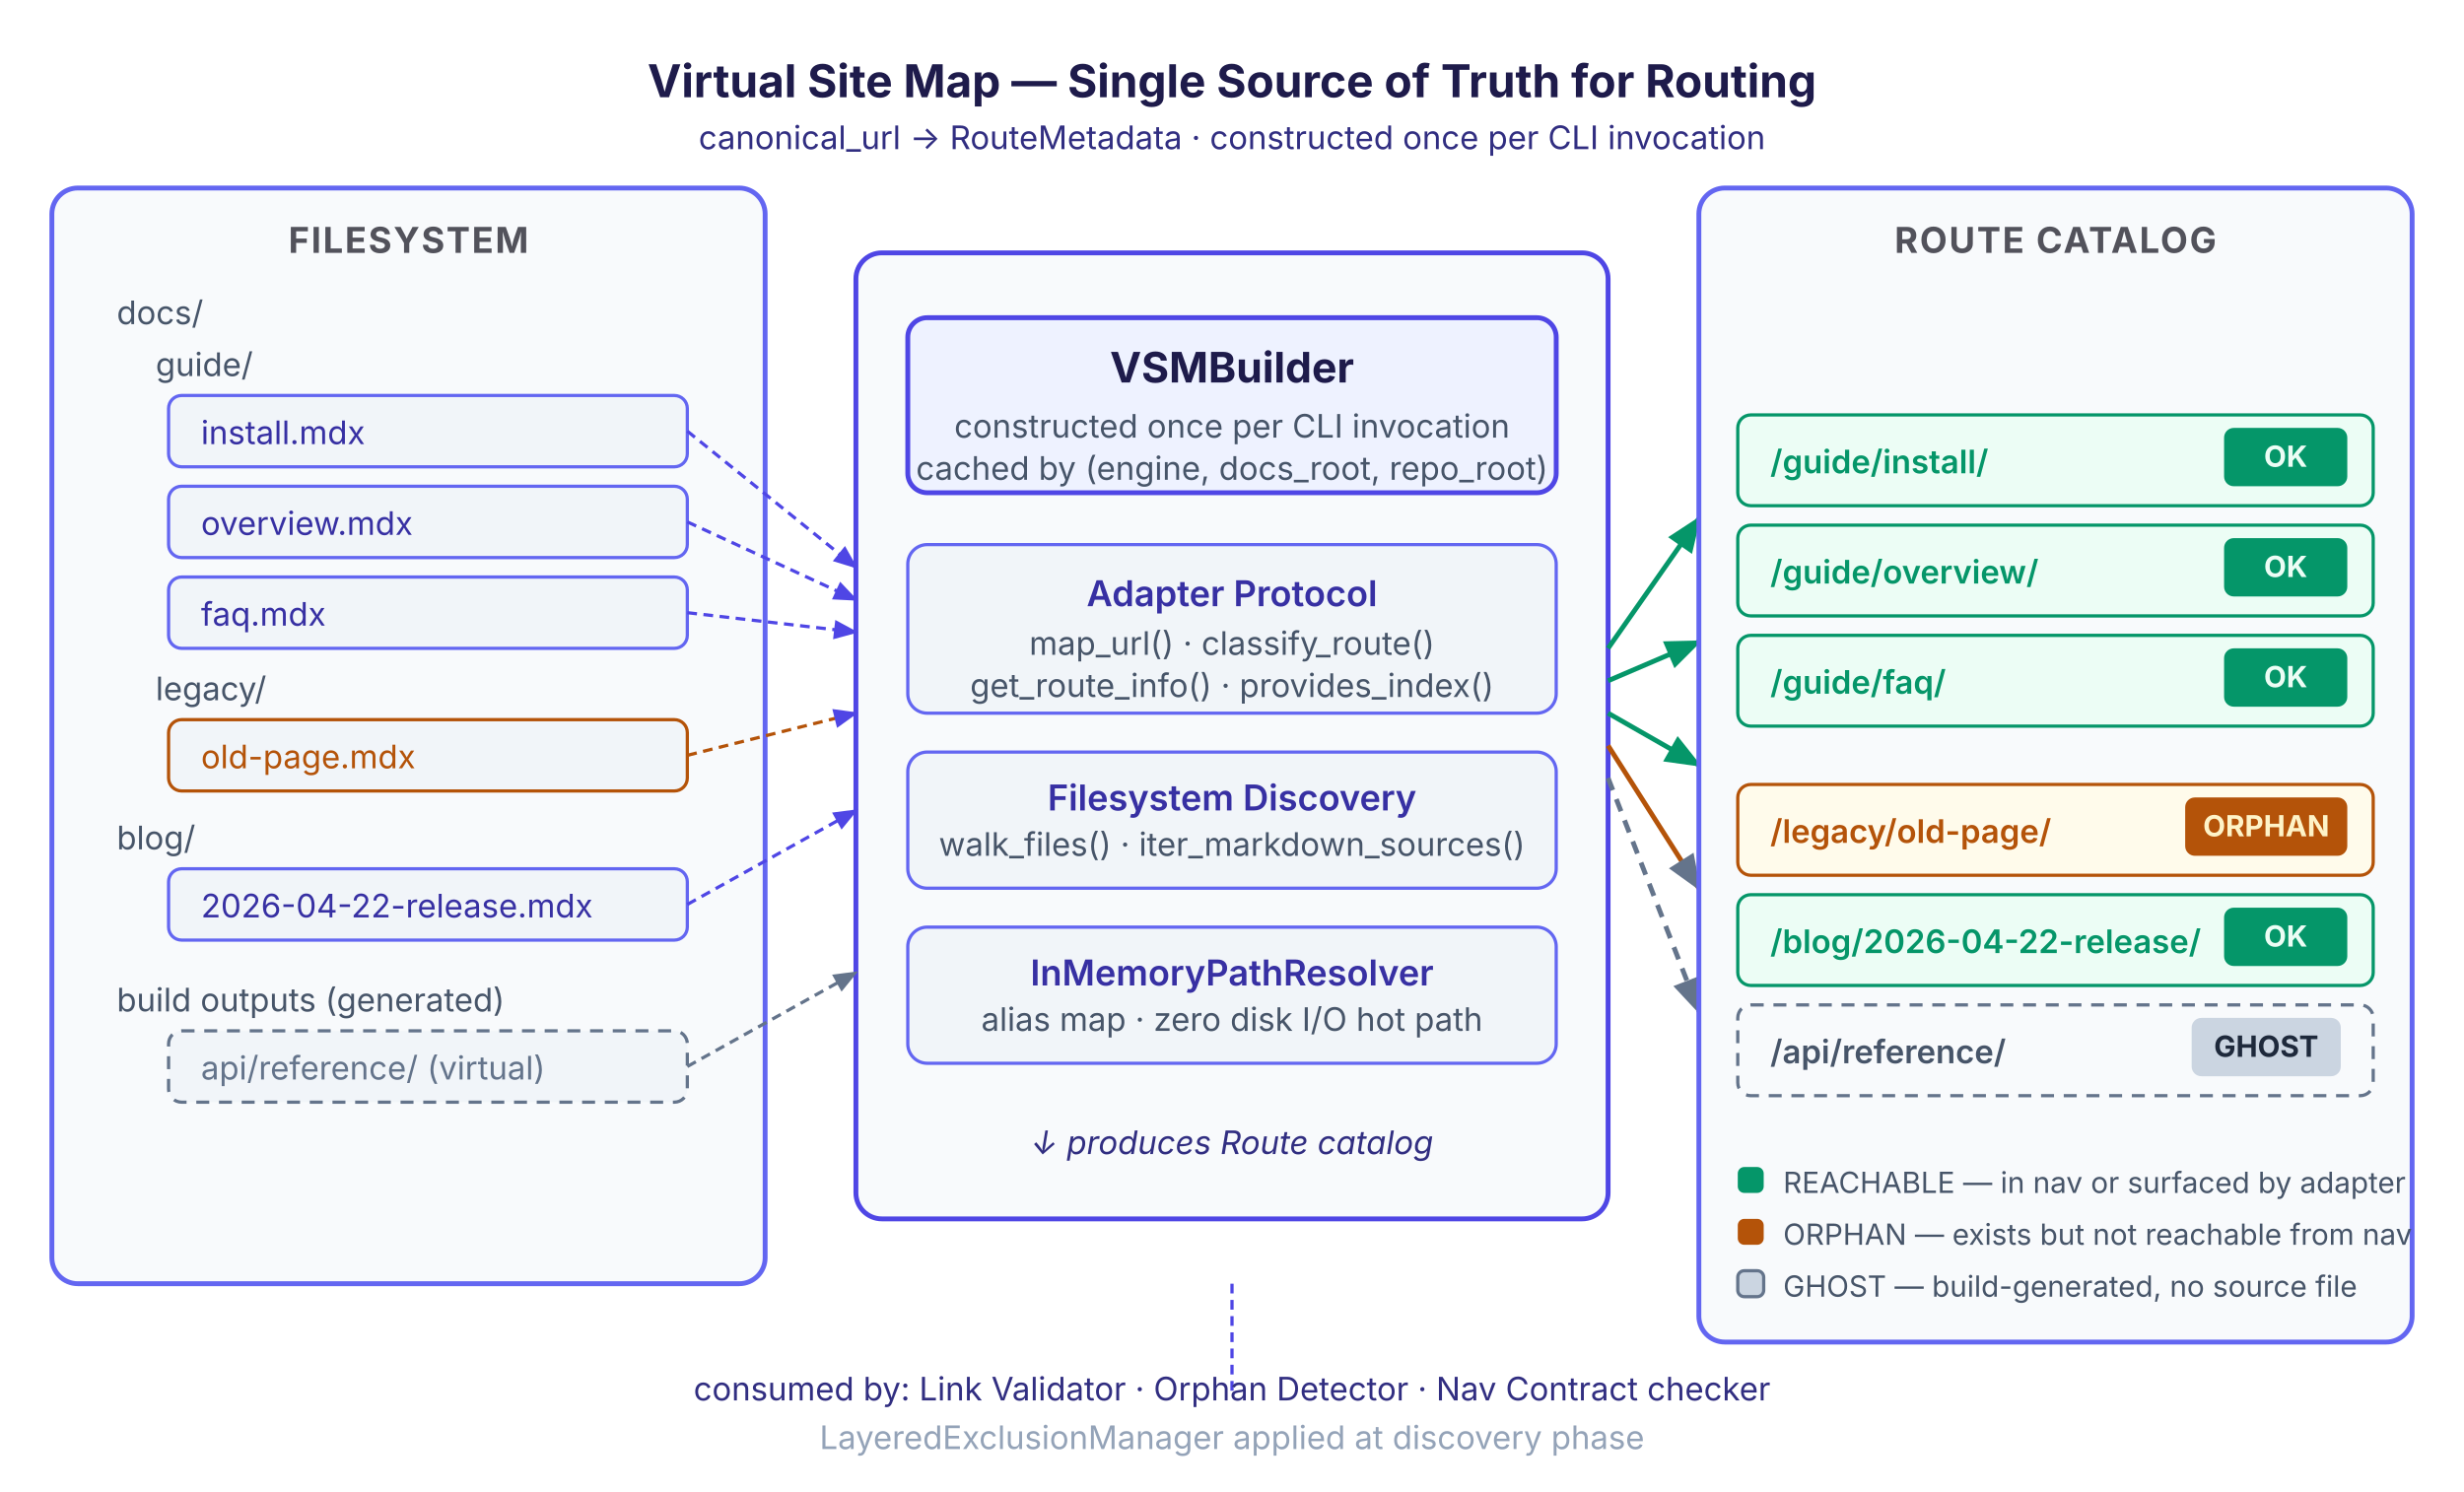
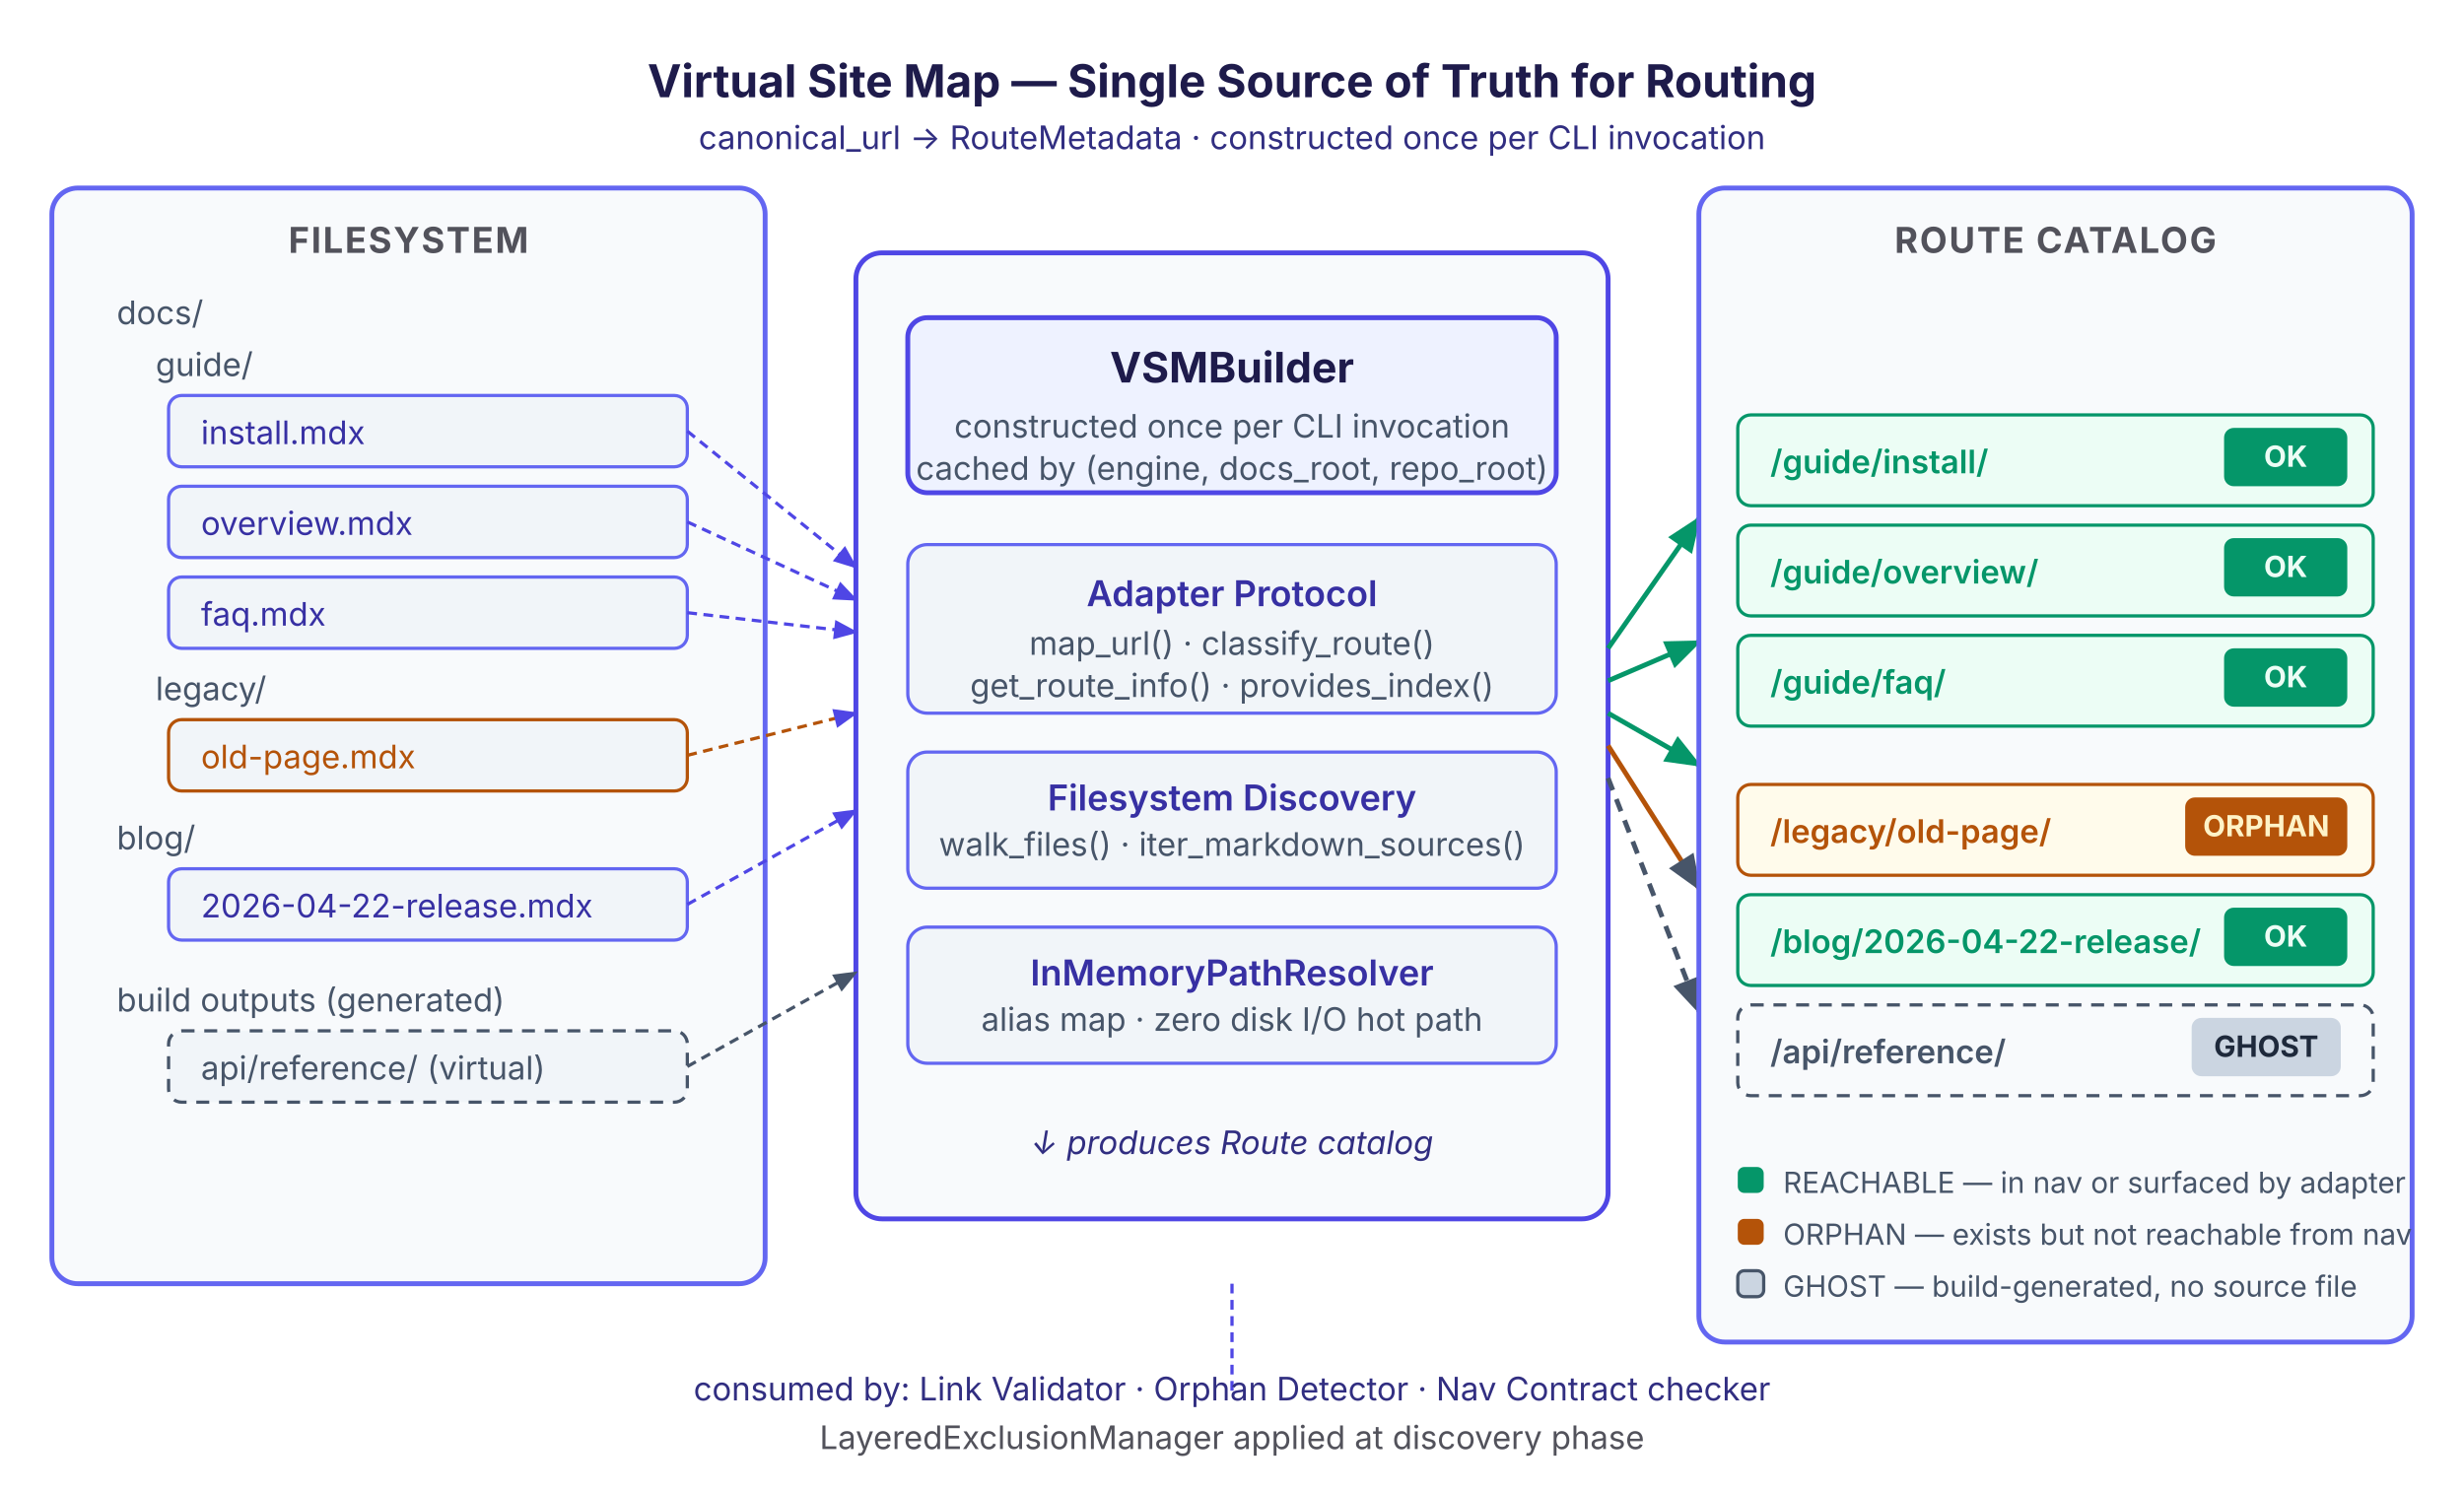
- <svg xmlns="http://www.w3.org/2000/svg" viewBox="0 0 760 460" role="img" aria-label="Zenzic Virtual Site Map — filesystem projection to canonical routes">
+ <svg xmlns="http://www.w3.org/2000/svg" viewBox="0 0 760 460" width="760" height="460" role="img" aria-label="Zenzic Virtual Site Map — filesystem projection to canonical routes">
  <defs>
    <marker id="vsm-ar" viewBox="0 0 10 8" markerWidth="8" markerHeight="6" refX="9" refY="4" orient="auto">
-       <path d="M0 0 L10 4 L0 8Z" fill="#64748b" />
+       <path d="M0 0 L10 4 L0 8Z" fill="#475569" />
    </marker>
    <marker id="vsm-ar-b" viewBox="0 0 10 8" markerWidth="8" markerHeight="6" refX="9" refY="4" orient="auto">
      <path d="M0 0 L10 4 L0 8Z" fill="#4f46e5" />
    </marker>
    <marker id="vsm-ar-s" viewBox="0 0 10 8" markerWidth="8" markerHeight="6" refX="9" refY="4" orient="auto">
      <path d="M0 0 L10 4 L0 8Z" fill="#059669" />
    </marker>
  </defs>
  <text x="380" y="30" text-anchor="middle" fill="#1e1b4b" font-family="Inter,Geist,system-ui,sans-serif" font-size="14" font-weight="700">Virtual Site Map — Single Source of Truth for Routing</text>
  <text x="380" y="46" text-anchor="middle" fill="#312e81" font-family="Inter,system-ui,sans-serif" font-size="10">canonical_url → RouteMetadata · constructed once per CLI invocation</text>
  <rect x="16" y="58" width="220" height="338" rx="8" fill="#f8fafc" stroke="#6366f1" stroke-width="1.5" />
  <text x="126" y="78" text-anchor="middle" fill="#52525b" font-family="Inter,system-ui,sans-serif" font-size="11" font-weight="700" letter-spacing="0.05em">FILESYSTEM</text>
  <text x="36" y="100" fill="#475569" font-family="Inter,system-ui,monospace" font-size="10">docs/</text>
  <text x="48" y="116" fill="#475569" font-family="Inter,system-ui,monospace" font-size="10">guide/</text>
  <rect x="52" y="122" width="160" height="22" rx="4" fill="#f1f5f9" stroke="#6366f1" stroke-width="1" />
  <text x="62" y="137" fill="#3730a3" font-family="Inter,system-ui,monospace" font-size="10">install.mdx</text>
  <rect x="52" y="150" width="160" height="22" rx="4" fill="#f1f5f9" stroke="#6366f1" stroke-width="1" />
  <text x="62" y="165" fill="#3730a3" font-family="Inter,system-ui,monospace" font-size="10">overview.mdx</text>
  <rect x="52" y="178" width="160" height="22" rx="4" fill="#f1f5f9" stroke="#6366f1" stroke-width="1" />
  <text x="62" y="193" fill="#3730a3" font-family="Inter,system-ui,monospace" font-size="10">faq.mdx</text>
  <text x="48" y="216" fill="#475569" font-family="Inter,system-ui,monospace" font-size="10">legacy/</text>
  <rect x="52" y="222" width="160" height="22" rx="4" fill="#f1f5f9" stroke="#b45309" stroke-width="1" />
  <text x="62" y="237" fill="#b45309" font-family="Inter,system-ui,monospace" font-size="10">old-page.mdx</text>
  <text x="36" y="262" fill="#475569" font-family="Inter,system-ui,monospace" font-size="10">blog/</text>
  <rect x="52" y="268" width="160" height="22" rx="4" fill="#f1f5f9" stroke="#6366f1" stroke-width="1" />
  <text x="62" y="283" fill="#3730a3" font-family="Inter,system-ui,monospace" font-size="10">2026-04-22-release.mdx</text>
  <text x="36" y="312" fill="#475569" font-family="Inter,system-ui,monospace" font-size="10">build outputs (generated)</text>
-   <rect x="52" y="318" width="160" height="22" rx="4" fill="#f1f5f9" stroke="#64748b" stroke-width="1" stroke-dasharray="4 3" />
-   <text x="62" y="333" fill="#64748b" font-family="Inter,system-ui,monospace" font-size="10">api/reference/ (virtual)</text>
+   <rect x="52" y="318" width="160" height="22" rx="4" fill="#f1f5f9" stroke="#475569" stroke-width="1" stroke-dasharray="4 3" />
+   <text x="62" y="333" fill="#475569" font-family="Inter,system-ui,monospace" font-size="10">api/reference/ (virtual)</text>
  <rect x="264" y="78" width="232" height="298" rx="8" fill="#f8fafc" stroke="#4f46e5" stroke-width="1.5" />
  <rect x="280" y="98" width="200" height="54" rx="6" fill="#eef2ff" stroke="#4f46e5" stroke-width="1.5" />
  <text x="380" y="118" text-anchor="middle" fill="#1e1b4b" font-family="Inter,system-ui,sans-serif" font-size="13" font-weight="700">VSMBuilder</text>
  <text x="380" y="135" text-anchor="middle" fill="#475569" font-family="Inter,system-ui,sans-serif" font-size="10">constructed once per CLI invocation</text>
  <text x="380" y="148" text-anchor="middle" fill="#475569" font-family="Inter,system-ui,sans-serif" font-size="10">cached by (engine, docs_root, repo_root)</text>
  <rect x="280" y="168" width="200" height="52" rx="6" fill="#f1f5f9" stroke="#6366f1" stroke-width="1" />
  <text x="380" y="187" text-anchor="middle" fill="#3730a3" font-family="Inter,system-ui,sans-serif" font-size="11" font-weight="600">Adapter Protocol</text>
  <text x="380" y="202" text-anchor="middle" fill="#475569" font-family="Inter,system-ui,sans-serif" font-size="10">map_url() · classify_route()</text>
  <text x="380" y="215" text-anchor="middle" fill="#475569" font-family="Inter,system-ui,sans-serif" font-size="10">get_route_info() · provides_index()</text>
  <rect x="280" y="232" width="200" height="42" rx="6" fill="#f1f5f9" stroke="#6366f1" stroke-width="1" />
  <text x="380" y="250" text-anchor="middle" fill="#3730a3" font-family="Inter,system-ui,sans-serif" font-size="11" font-weight="600">Filesystem Discovery</text>
  <text x="380" y="264" text-anchor="middle" fill="#475569" font-family="Inter,system-ui,sans-serif" font-size="10">walk_files() · iter_markdown_sources()</text>
  <rect x="280" y="286" width="200" height="42" rx="6" fill="#f1f5f9" stroke="#6366f1" stroke-width="1" />
  <text x="380" y="304" text-anchor="middle" fill="#3730a3" font-family="Inter,system-ui,sans-serif" font-size="11" font-weight="600">InMemoryPathResolver</text>
  <text x="380" y="318" text-anchor="middle" fill="#475569" font-family="Inter,system-ui,sans-serif" font-size="10">alias map · zero disk I/O hot path</text>
  <text x="380" y="356" text-anchor="middle" fill="#312e81" font-family="Inter,system-ui,sans-serif" font-size="10" font-style="italic">↓ produces Route catalog</text>
  <line x1="212" y1="133" x2="264" y2="175" stroke="#4f46e5" stroke-width="1" stroke-dasharray="3 2" marker-end="url(#vsm-ar-b)" />
  <line x1="212" y1="161" x2="264" y2="185" stroke="#4f46e5" stroke-width="1" stroke-dasharray="3 2" marker-end="url(#vsm-ar-b)" />
  <line x1="212" y1="189" x2="264" y2="195" stroke="#4f46e5" stroke-width="1" stroke-dasharray="3 2" marker-end="url(#vsm-ar-b)" />
  <line x1="212" y1="233" x2="264" y2="220" stroke="#b45309" stroke-width="1" stroke-dasharray="3 2" marker-end="url(#vsm-ar-b)" />
  <line x1="212" y1="279" x2="264" y2="250" stroke="#4f46e5" stroke-width="1" stroke-dasharray="3 2" marker-end="url(#vsm-ar-b)" />
-   <line x1="212" y1="329" x2="264" y2="300" stroke="#64748b" stroke-width="1" stroke-dasharray="3 2" marker-end="url(#vsm-ar)" />
+   <line x1="212" y1="329" x2="264" y2="300" stroke="#475569" stroke-width="1" stroke-dasharray="3 2" marker-end="url(#vsm-ar)" />
  <line x1="496" y1="200" x2="524" y2="160" stroke="#059669" stroke-width="1.5" marker-end="url(#vsm-ar-s)" />
  <line x1="496" y1="210" x2="524" y2="198" stroke="#059669" stroke-width="1.5" marker-end="url(#vsm-ar-s)" />
  <line x1="496" y1="220" x2="524" y2="236" stroke="#059669" stroke-width="1.5" marker-end="url(#vsm-ar-s)" />
  <line x1="496" y1="230" x2="524" y2="274" stroke="#b45309" stroke-width="1.5" marker-end="url(#vsm-ar)" />
-   <line x1="496" y1="240" x2="524" y2="312" stroke="#64748b" stroke-width="1.5" stroke-dasharray="4 3" marker-end="url(#vsm-ar)" />
+   <line x1="496" y1="240" x2="524" y2="312" stroke="#475569" stroke-width="1.5" stroke-dasharray="4 3" marker-end="url(#vsm-ar)" />
  <rect x="524" y="58" width="220" height="356" rx="8" fill="#f8fafc" stroke="#6366f1" stroke-width="1.5" />
  <text x="634" y="78" text-anchor="middle" fill="#52525b" font-family="Inter,system-ui,sans-serif" font-size="11" font-weight="700" letter-spacing="0.05em">ROUTE CATALOG</text>
  <rect x="536" y="128" width="196" height="28" rx="4" fill="#ecfdf5" stroke="#059669" stroke-width="1" />
  <text x="546" y="146" fill="#059669" font-family="Inter,system-ui,monospace" font-size="10" font-weight="600">/guide/install/</text>
  <rect x="686" y="132" width="38" height="18" rx="3" fill="#059669" />
  <text x="705" y="144" text-anchor="middle" fill="#ecfdf5" font-family="Inter,system-ui,sans-serif" font-size="9" font-weight="700">OK</text>
  <rect x="536" y="162" width="196" height="28" rx="4" fill="#ecfdf5" stroke="#059669" stroke-width="1" />
  <text x="546" y="180" fill="#059669" font-family="Inter,system-ui,monospace" font-size="10" font-weight="600">/guide/overview/</text>
  <rect x="686" y="166" width="38" height="18" rx="3" fill="#059669" />
  <text x="705" y="178" text-anchor="middle" fill="#ecfdf5" font-family="Inter,system-ui,sans-serif" font-size="9" font-weight="700">OK</text>
  <rect x="536" y="196" width="196" height="28" rx="4" fill="#ecfdf5" stroke="#059669" stroke-width="1" />
  <text x="546" y="214" fill="#059669" font-family="Inter,system-ui,monospace" font-size="10" font-weight="600">/guide/faq/</text>
  <rect x="686" y="200" width="38" height="18" rx="3" fill="#059669" />
  <text x="705" y="212" text-anchor="middle" fill="#ecfdf5" font-family="Inter,system-ui,sans-serif" font-size="9" font-weight="700">OK</text>
  <rect x="536" y="242" width="196" height="28" rx="4" fill="#fffbeb" stroke="#b45309" stroke-width="1" />
  <text x="546" y="260" fill="#b45309" font-family="Inter,system-ui,monospace" font-size="10" font-weight="600">/legacy/old-page/</text>
  <rect x="674" y="246" width="50" height="18" rx="3" fill="#b45309" />
  <text x="699" y="258" text-anchor="middle" fill="#fef3c7" font-family="Inter,system-ui,sans-serif" font-size="9" font-weight="700">ORPHAN</text>
  <rect x="536" y="276" width="196" height="28" rx="4" fill="#ecfdf5" stroke="#059669" stroke-width="1" />
  <text x="546" y="294" fill="#059669" font-family="Inter,system-ui,monospace" font-size="10" font-weight="600">/blog/2026-04-22-release/</text>
  <rect x="686" y="280" width="38" height="18" rx="3" fill="#059669" />
  <text x="705" y="292" text-anchor="middle" fill="#ecfdf5" font-family="Inter,system-ui,sans-serif" font-size="9" font-weight="700">OK</text>
-   <rect x="536" y="310" width="196" height="28" rx="4" fill="#f8fafc" stroke="#64748b" stroke-width="1" stroke-dasharray="4 3" />
+   <rect x="536" y="310" width="196" height="28" rx="4" fill="#f8fafc" stroke="#475569" stroke-width="1" stroke-dasharray="4 3" />
  <text x="546" y="328" fill="#475569" font-family="Inter,system-ui,monospace" font-size="10" font-weight="600">/api/reference/</text>
  <rect x="676" y="314" width="46" height="18" rx="3" fill="#cbd5e1" />
  <text x="699" y="326" text-anchor="middle" fill="#1e293b" font-family="Inter,system-ui,sans-serif" font-size="9" font-weight="700">GHOST</text>
  <rect x="536" y="360" width="8" height="8" rx="2" fill="#059669" />
  <text x="550" y="368" fill="#475569" font-family="Inter,system-ui,sans-serif" font-size="9">REACHABLE — in nav or surfaced by adapter</text>
  <rect x="536" y="376" width="8" height="8" rx="2" fill="#b45309" />
  <text x="550" y="384" fill="#475569" font-family="Inter,system-ui,sans-serif" font-size="9">ORPHAN — exists but not reachable from nav</text>
-   <rect x="536" y="392" width="8" height="8" rx="2" fill="#cbd5e1" stroke="#64748b" stroke-width="1" />
+   <rect x="536" y="392" width="8" height="8" rx="2" fill="#cbd5e1" stroke="#475569" stroke-width="1" />
  <text x="550" y="400" fill="#475569" font-family="Inter,system-ui,sans-serif" font-size="9">GHOST — build-generated, no source file</text>
  <line x1="380" y1="396" x2="380" y2="430" stroke="#4f46e5" stroke-width="1" stroke-dasharray="3 2" />
  <text x="380" y="432" text-anchor="middle" fill="#312e81" font-family="Inter,system-ui,sans-serif" font-size="10">consumed by: Link Validator · Orphan Detector · Nav Contract checker</text>
-   <text x="380" y="447" text-anchor="middle" fill="#94a3b8" font-family="Inter,system-ui,sans-serif" font-size="10">LayeredExclusionManager applied at discovery phase</text>
+   <text x="380" y="447" text-anchor="middle" fill="#52525b" font-family="Inter,system-ui,sans-serif" font-size="10">LayeredExclusionManager applied at discovery phase</text>
</svg>
